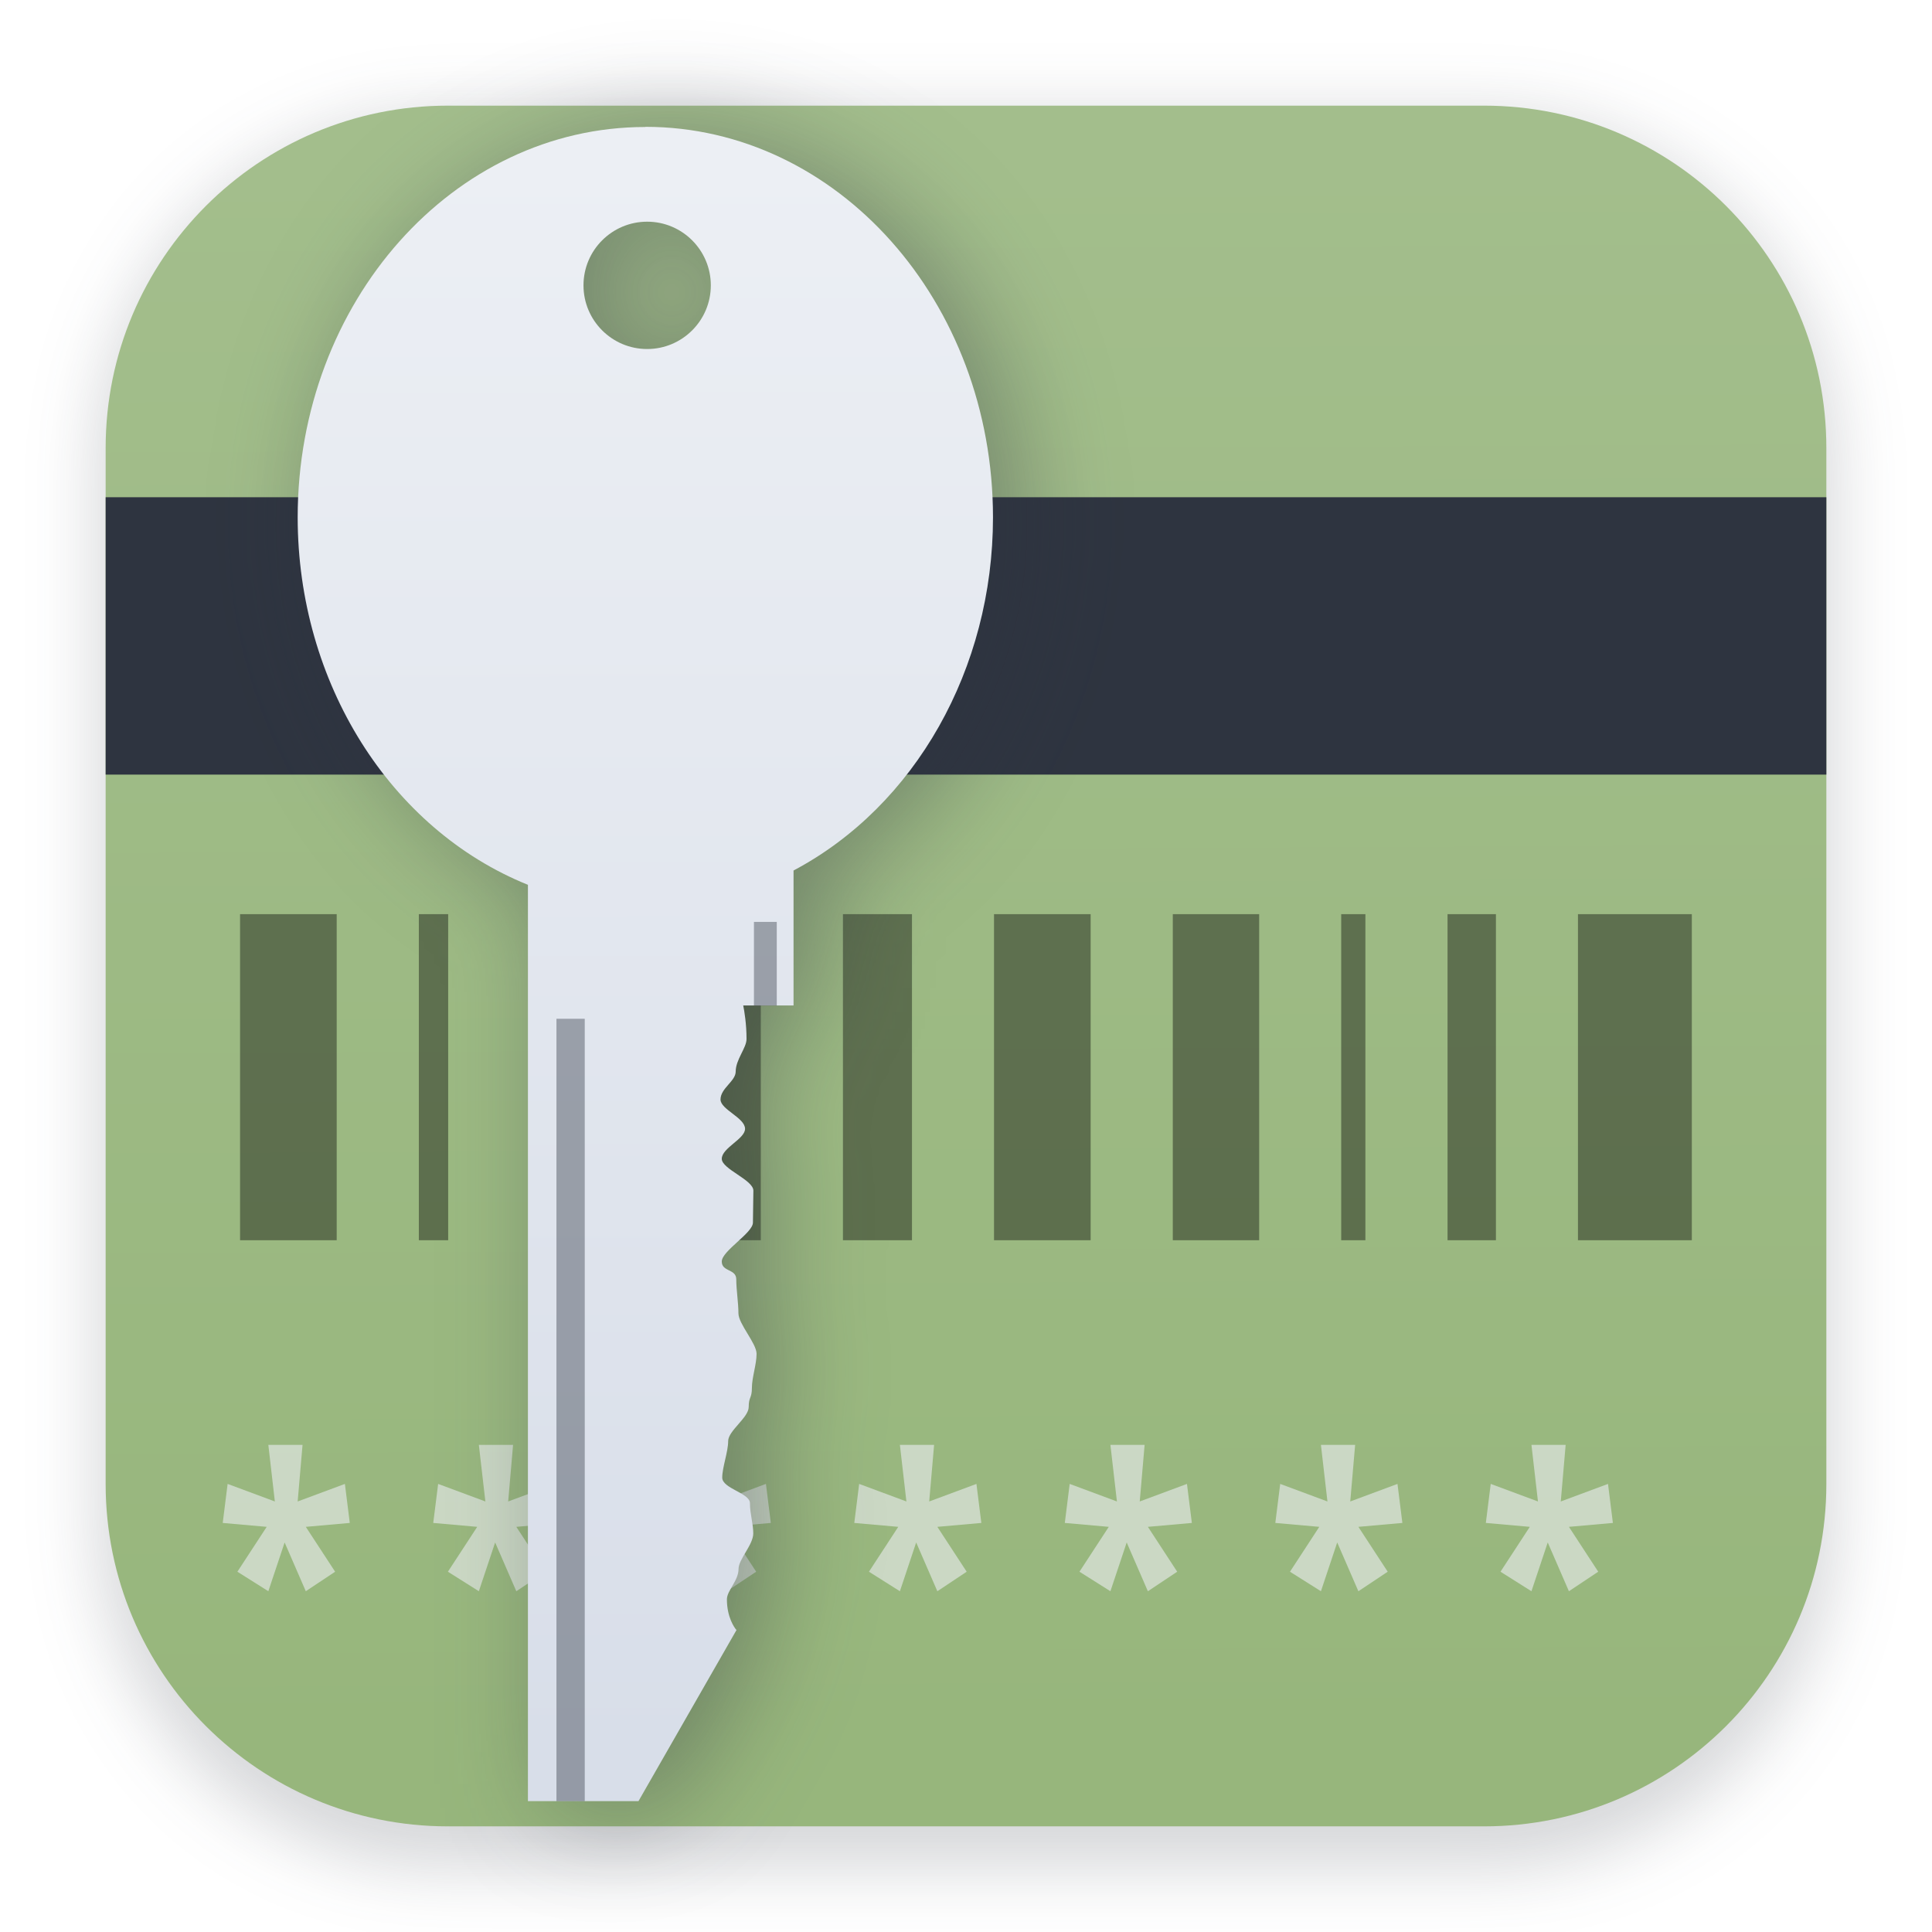
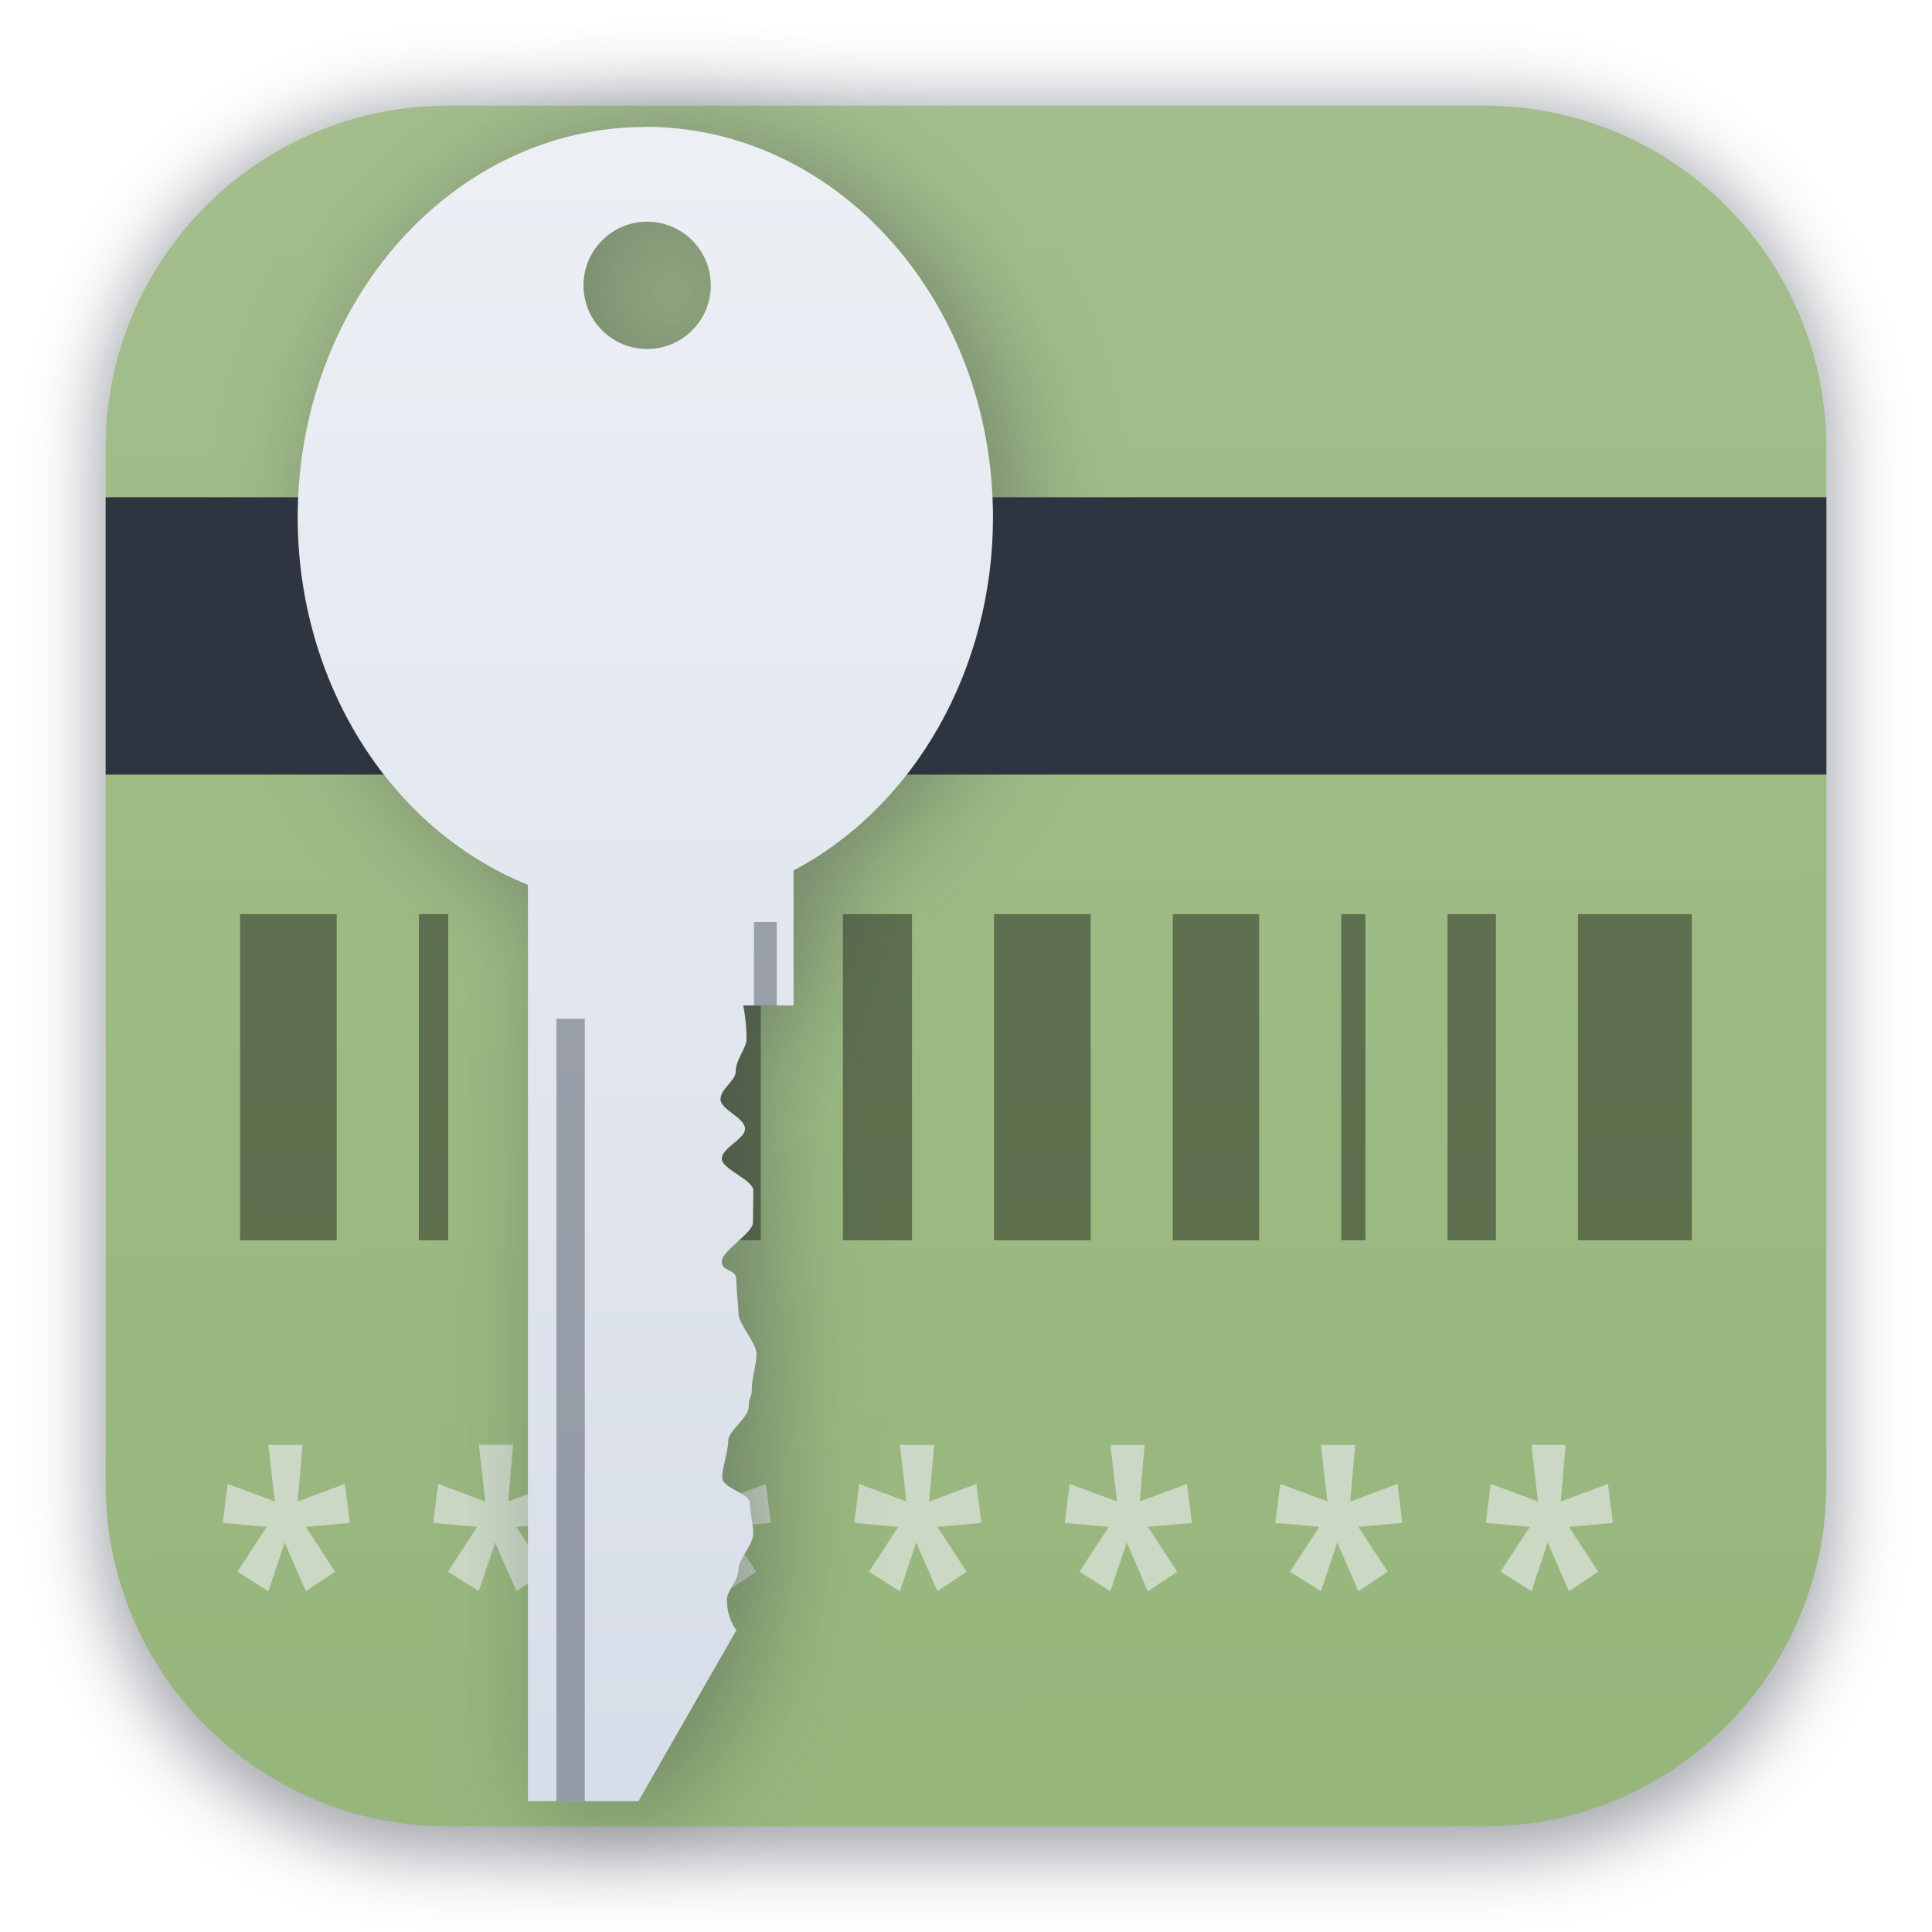
<svg xmlns="http://www.w3.org/2000/svg" width="64" height="64" version="1.1" viewBox="0 0 16.933 16.933">
  <defs>
    <filter id="filter1178" x="-.048" y="-.048" width="1.096" height="1.096" color-interpolation-filters="sRGB">
      <feGaussianBlur stdDeviation="0.307" />
    </filter>
    <linearGradient id="linearGradient862" x1="8.355" x2="8.288" y1="15.341" y2="1.296" gradientTransform="translate(-4.0142e-5)" gradientUnits="userSpaceOnUse">
      <stop stop-color="#97b67c" offset="0" />
      <stop stop-color="#a3be8c" offset="1" />
    </linearGradient>
    <linearGradient id="linearGradient24178" x1="5.589" x2="5.603" y1="1.376" y2="15.383" gradientUnits="userSpaceOnUse">
      <stop stop-color="#eceff4" offset="0" />
      <stop stop-color="#d8dee9" offset="1" />
    </linearGradient>
    <filter id="filter24536" x="-.184" y="-.076" width="1.368" height="1.153" color-interpolation-filters="sRGB">
      <feGaussianBlur stdDeviation="0.467" />
    </filter>
  </defs>
  <g stroke-linecap="round" stroke-linejoin="round">
-     <rect transform="matrix(.99138 0 0 1 .072989 0)" x=".794" y="1.017" width="15.346" height="15.346" rx="3.053" ry="3.053" fill="#2e3440" filter="url(#filter1178)" opacity=".2" stroke-width="1.249" style="mix-blend-mode:normal" />
+     <rect transform="matrix(.99138 0 0 1 .072989 .0019055)" x=".794" y=".905" width="15.346" height="15.346" rx="3.053" ry="3.053" fill="#2e3440" filter="url(#filter1178)" opacity=".45" stroke-width="1.249" style="mix-blend-mode:normal" />
    <rect x=".926" y=".926" width="15.081" height="15.081" rx="3" ry="3" fill="url(#linearGradient862)" stroke-width="1.227" />
    <rect x=".012" y=".006" width="16.924" height="16.927" fill="none" opacity=".15" stroke-width="1.052" />
    <rect x=".926" y="4.358" width="15.081" height="2.431" fill="#2e3440" stroke-width=".059" />
  </g>
  <style type="text/css">.st0{fill-rule:evenodd;clip-rule:evenodd;}</style>
  <path class="st0" d="m2.104 8.012h0.847v2.858h-0.847zm10.583 0h0.424v2.858h-0.424zm-0.932 0h0.212v2.858h-0.212zm-4.367 0h0.605v2.858h-0.605zm-1.174 0h0.454v2.858h-0.454zm-2.543 0h0.257v2.858h-0.257zm10.159 0h0.998v2.858h-0.998zm-3.551 0h0.757v2.858h-0.757zm-1.567 0h0.847v2.858h-0.847zm-4.065 0h0.847v2.858h-0.847z" opacity=".4" stroke-width=".066" />
  <text transform="scale(.91362 1.0945)" x="2.058" y="13.479" fill="#eceff4" font-family="sans-serif" font-size="2.508px" letter-spacing="0px" opacity=".6" stroke-width=".215" word-spacing="0px" style="line-height:1.25" xml:space="preserve">
    <tspan x="2.058" y="13.479" fill="#eceff4" font-family="sans-serif" font-weight="bold" stroke-width=".215">* * * * * * *</tspan>
  </text>
  <path d="m6.446 2.562c0 0.308-0.25 0.558-0.558 0.558-0.308-1e-7 -0.558-0.25-0.558-0.558s0.25-0.558 0.558-0.558c0.308 2e-7 0.558 0.25 0.558 0.558zm-0.574-1.388c-1.683 4.1e-6 -3.047 1.532-3.047 3.423 9.276e-4 1.444 0.808 2.731 2.018 3.219v8.031h0.969l0.858-1.498c-6.7e-6 -8e-6 1.61e-5 -4.18e-4 0-4.35e-4l0.002-0.004h-0.004c-0.014-0.017-0.081-0.108-0.081-0.266 0-0.078 0.102-0.162 0.102-0.267 0-0.085 0.129-0.211 0.129-0.311 0-0.087-0.029-0.168-0.029-0.265 0-0.089-0.243-0.128-0.243-0.224 0-0.09 0.052-0.226 0.052-0.32 0-0.091 0.18-0.206 0.18-0.299 0-0.091 0.028-0.074 0.028-0.167 0-0.092 0.041-0.206 0.041-0.299 0-0.092-0.159-0.262-0.159-0.355 0-0.092-0.019-0.206-0.019-0.298 0-0.093-0.127-0.064-0.127-0.156 0-0.093 0.273-0.25 0.273-0.341 0-0.094 0.004-0.19 0.004-0.28 0-0.095-0.277-0.189-0.277-0.279 0-0.096 0.204-0.174 0.204-0.263 0-0.097-0.215-0.169-0.215-0.257 0-0.099 0.133-0.16 0.133-0.245 0-0.105 0.095-0.207 0.095-0.285 0-0.131-0.019-0.245-0.029-0.294h0.441v-1.183c1.067-0.565 1.748-1.77 1.748-3.095 7.51e-5 -1.89-1.364-3.423-3.047-3.423z" fill="#2e3440" filter="url(#filter24536)" opacity=".4" stroke-linecap="round" stroke-linejoin="round" stroke-width=".065" />
  <path d="m6.23 2.501c0 0.308-0.25 0.558-0.558 0.558-0.308-1e-7 -0.558-0.25-0.558-0.558s0.25-0.558 0.558-0.558c0.308 2e-7 0.558 0.25 0.558 0.558zm-0.574-1.388c-1.683 4.1e-6 -3.047 1.532-3.047 3.423 9.276e-4 1.444 0.808 2.731 2.018 3.219v8.031h0.969l0.858-1.498c-6.7e-6 -8e-6 1.61e-5 -4.18e-4 0-4.35e-4l0.002-0.004h-0.004c-0.014-0.017-0.081-0.108-0.081-0.266 0-0.078 0.102-0.162 0.102-0.267 0-0.085 0.129-0.211 0.129-0.311 0-0.087-0.029-0.168-0.029-0.265 0-0.089-0.243-0.128-0.243-0.224 0-0.09 0.052-0.226 0.052-0.32 0-0.091 0.18-0.206 0.18-0.299 0-0.091 0.028-0.074 0.028-0.167 0-0.092 0.041-0.206 0.041-0.299 0-0.092-0.159-0.262-0.159-0.355 0-0.092-0.019-0.206-0.019-0.298 0-0.093-0.127-0.064-0.127-0.156 0-0.093 0.273-0.25 0.273-0.341 0-0.094 0.004-0.19 0.004-0.28 0-0.095-0.277-0.189-0.277-0.279 0-0.096 0.204-0.174 0.204-0.263 0-0.097-0.215-0.169-0.215-0.257 0-0.099 0.133-0.16 0.133-0.245 0-0.105 0.095-0.207 0.095-0.285 0-0.131-0.019-0.245-0.029-0.294h0.441v-1.183c1.067-0.565 1.748-1.77 1.748-3.095 7.51e-5 -1.89-1.364-3.423-3.047-3.423z" fill="url(#linearGradient24178)" stroke-linecap="round" stroke-linejoin="round" stroke-width=".065" />
  <rect x="4.877" y="8.929" width=".248" height="6.857" fill="#2e3440" opacity=".4" />
  <rect x="6.608" y="8.08" width=".2" height=".734" fill="#2e3440" opacity=".4" />
</svg>
